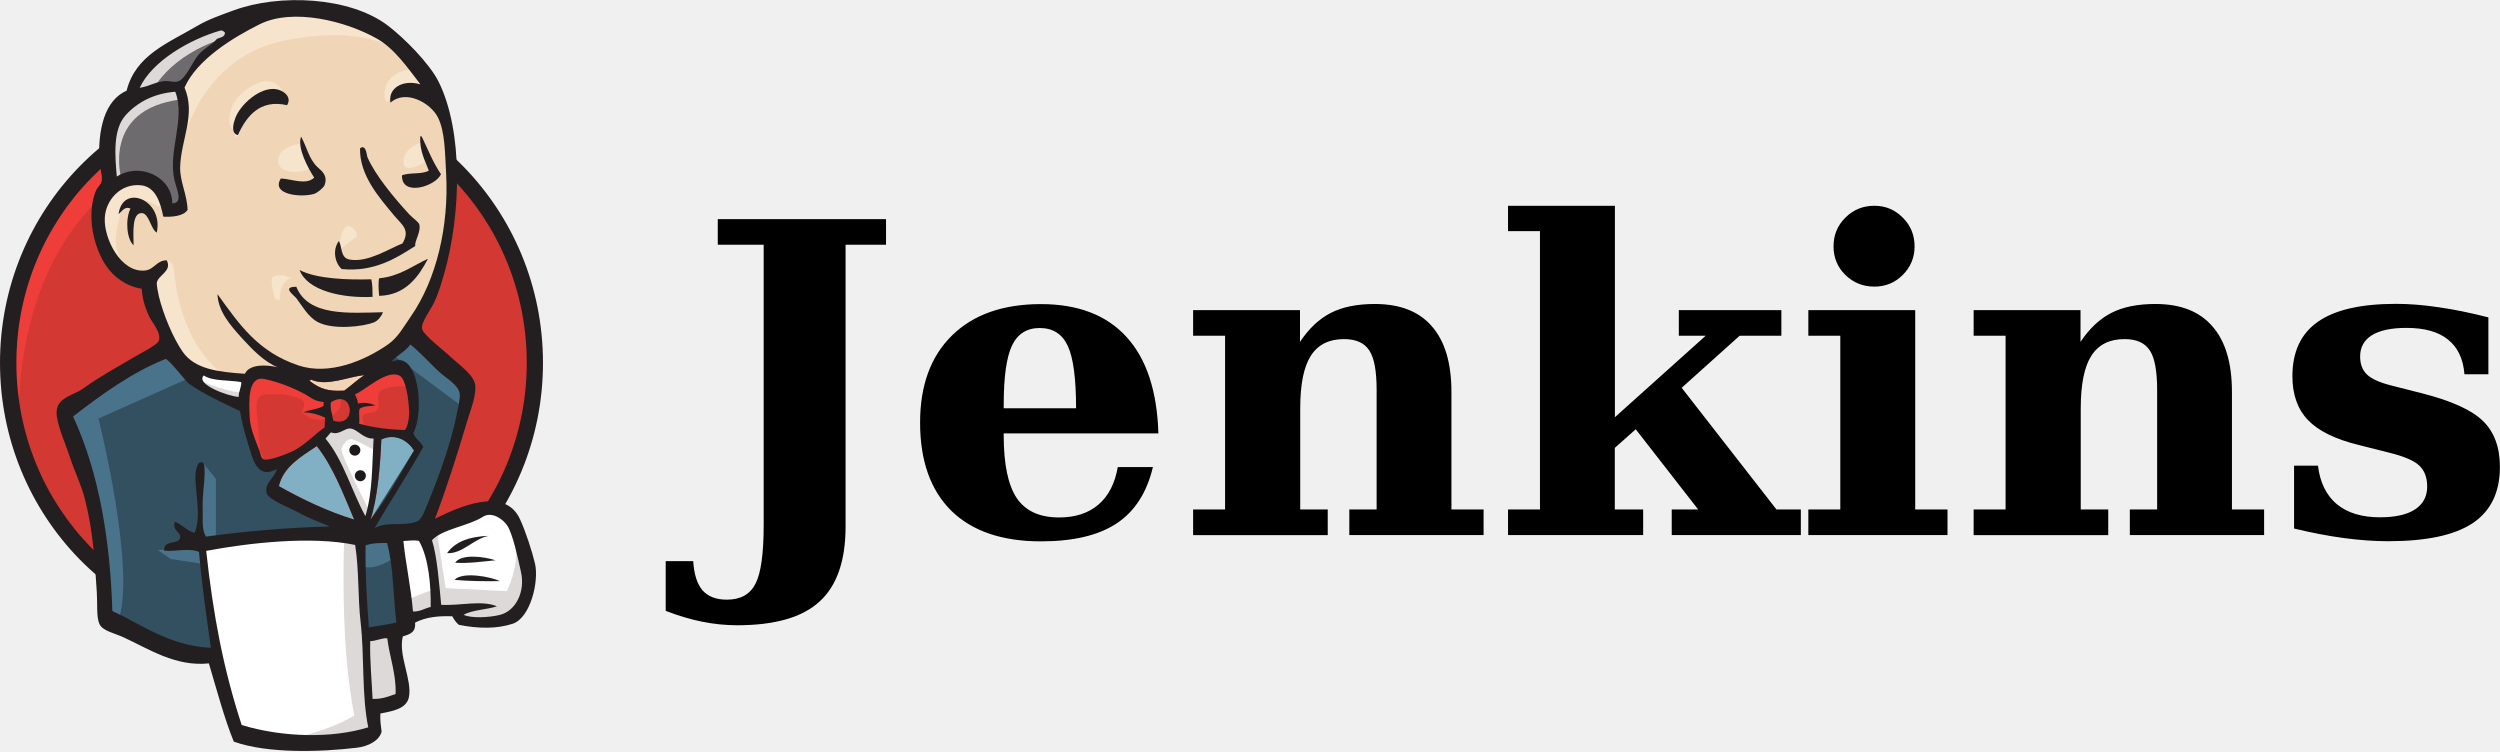
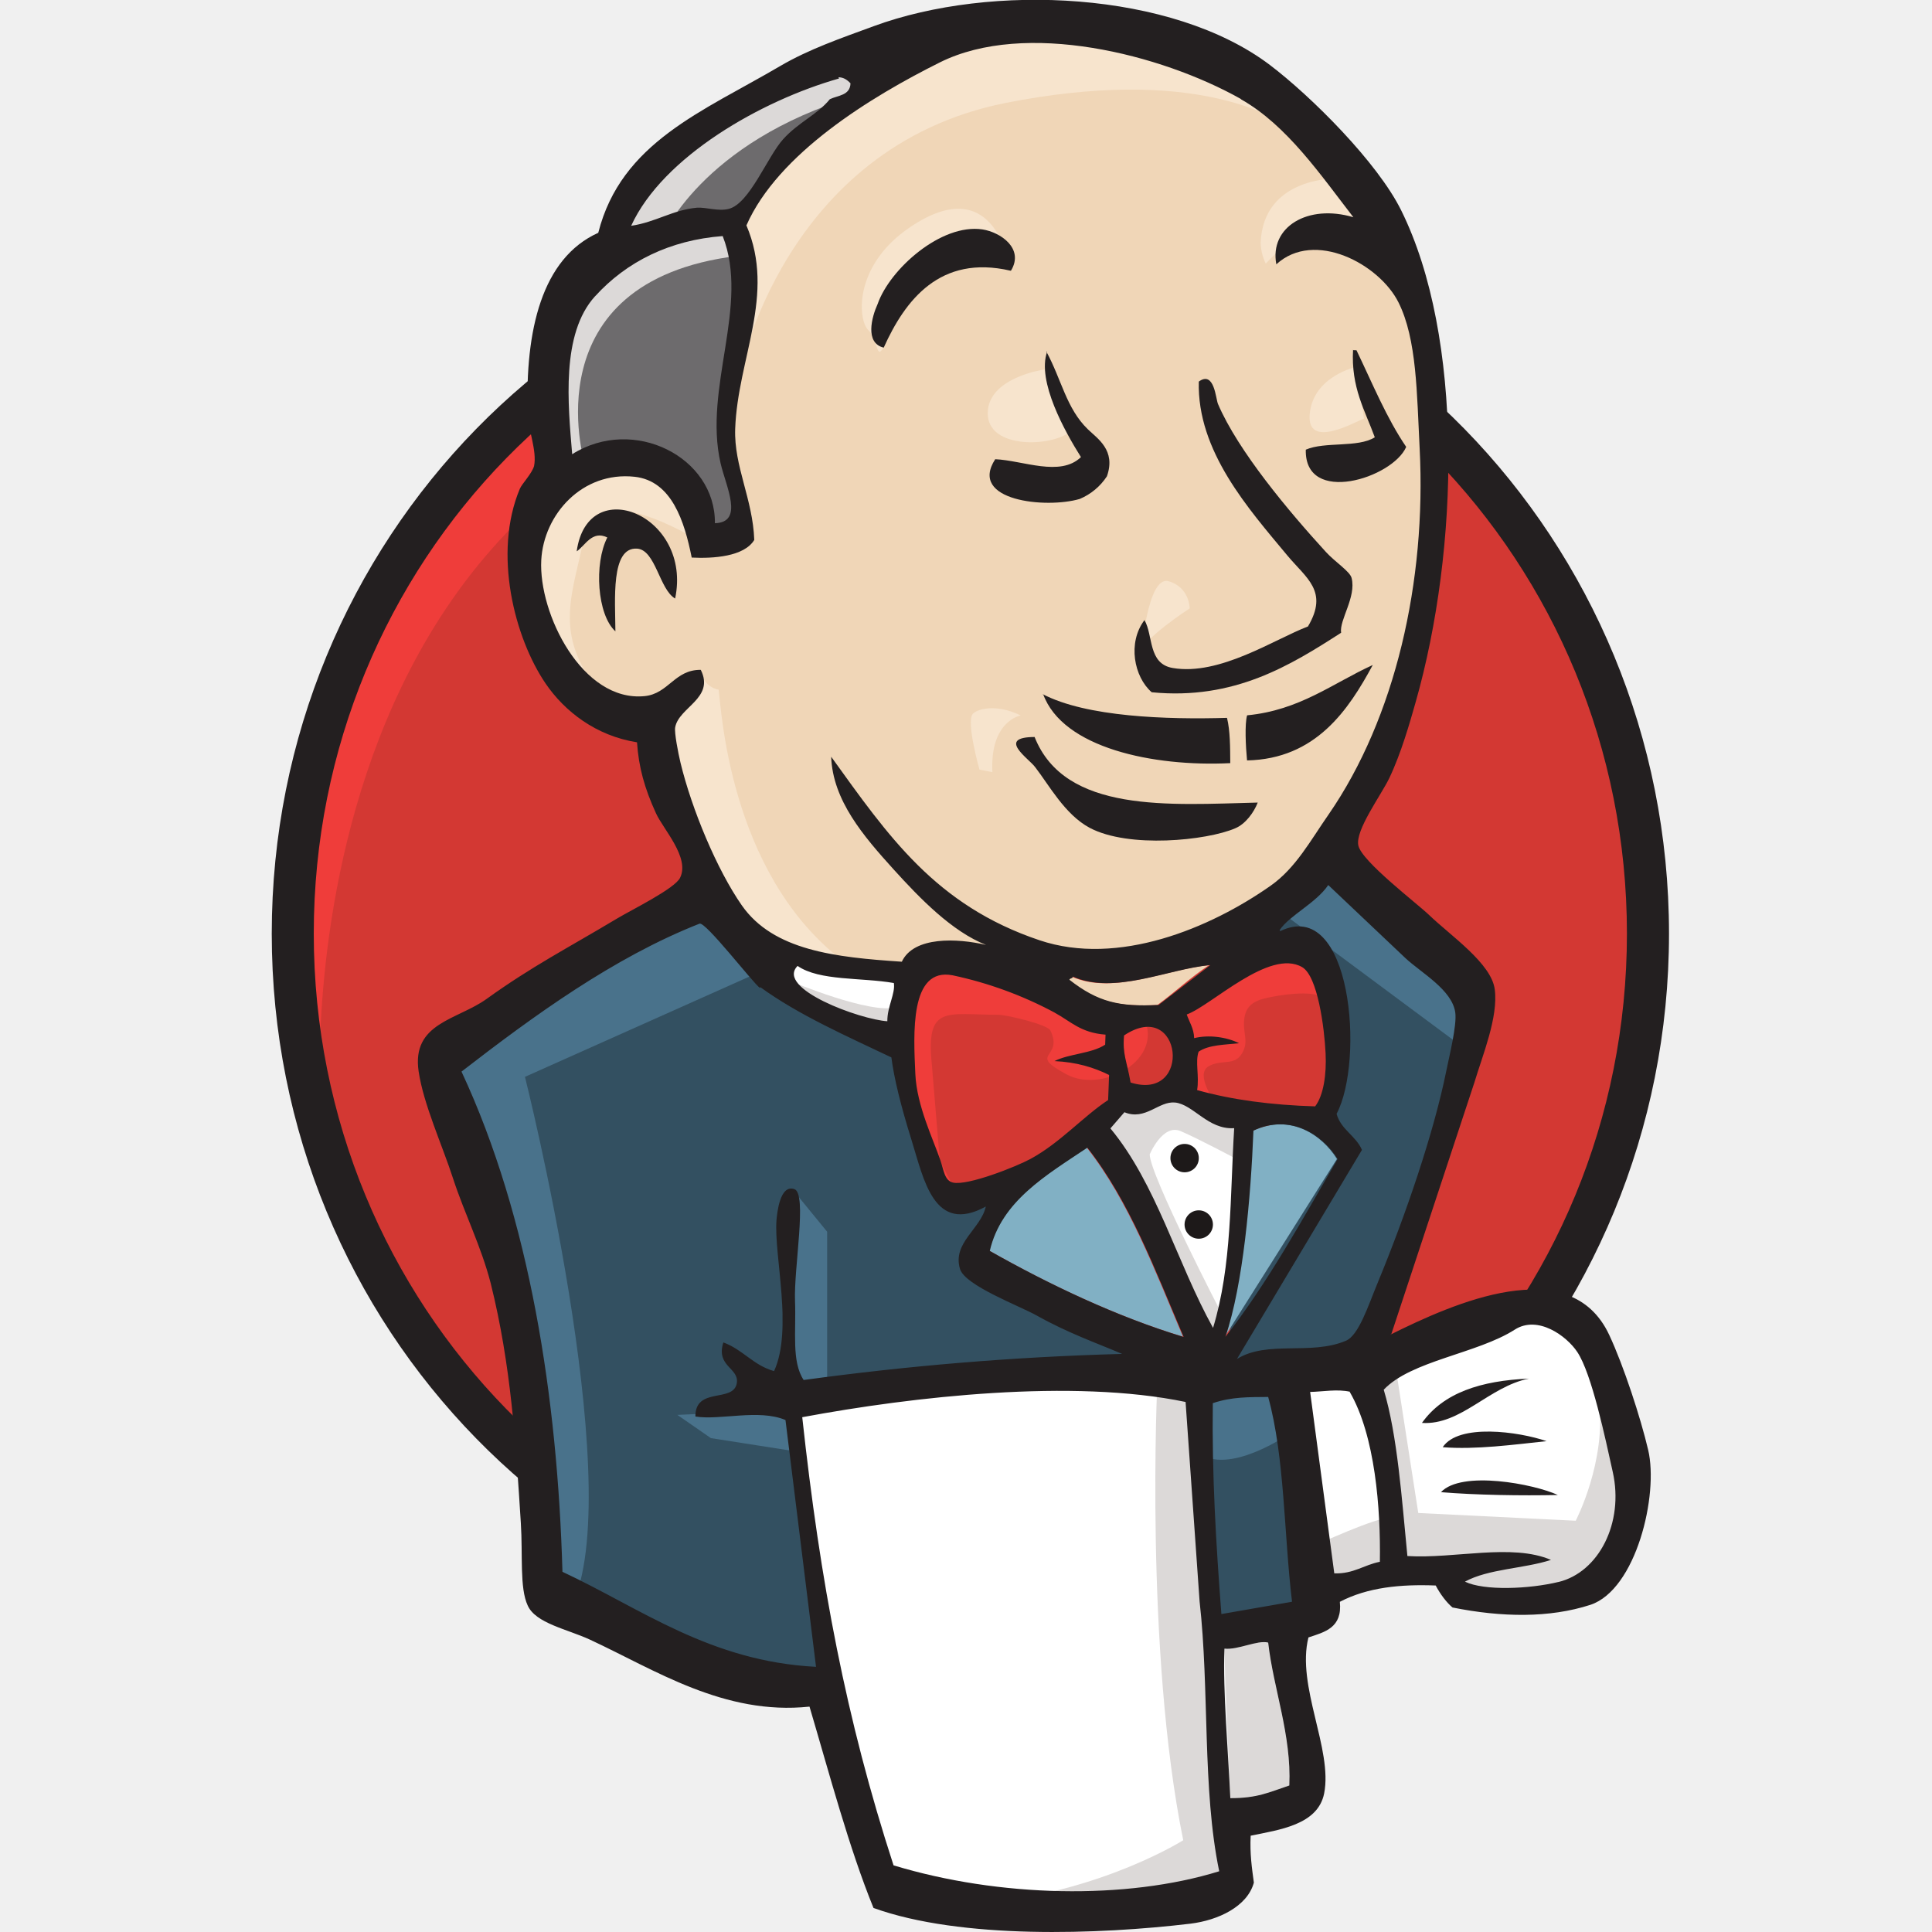
- <svg xmlns="http://www.w3.org/2000/svg" width="256" height="77">
-   <style>.B{fill-rule:evenodd}.C{fill:#dcd9d8}.D{fill:#d33833}.E{fill:#231f20}.F{fill:#f7e4cd}.G{stroke:#d33833}.H{stroke-width:.493}</style>
-   <g transform="matrix(1.25 0 0 -1.25 10 66.89757)">
-     <path d="M35.822 23.874c0-12.188-9.66-22.07-21.576-22.07S-7.33 11.686-7.33 23.874s9.66 22.07 21.576 22.07 21.576-9.88 21.576-22.07" class="B D" />
-     <path d="M-6.45 18.408S-8.012 41.423 13.194 42.08l-1.48 2.466L.207 40.683l-3.288-3.78-2.877-5.507-1.644-6.41.493-4.274" fill="#ef3d3a" />
-     <path d="M-.53 38.93c-3.786-3.873-6.128-9.22-6.128-15.137S-4.317 12.528-.53 8.656s9.007-6.262 14.777-6.262 11 2.4 14.777 6.262 6.128 9.22 6.128 15.136-2.343 11.264-6.128 15.137-9.007 6.26-14.777 6.262-11-2.4-14.777-6.262zM-1.5 7.72C-5.513 11.833-8 17.52-8 23.792s2.487 11.96 6.5 16.074 9.6 6.666 15.736 6.666 11.714-2.55 15.735-6.666 6.51-9.8 6.51-16.074-2.487-11.96-6.51-16.073-9.6-6.666-15.735-6.666S2.533 3.603-1.5 7.72" class="E" />
-     <g class="B">
-       <path d="M23.328 23.752l-3.288-.493-4.44-.493-2.877-.082-2.794.082-2.137.658-1.9 2.055-1.48 4.192-.33.904-1.973.657-1.15 1.89-.822 2.712.904 2.384 2.137.74 1.726-.822.822-1.808.986.164.33.41-.33 1.89-.082 2.384.493 3.288-.02 1.878 1.5 2.396 2.63 1.89 4.603 1.973 5.096-.74 4.438-3.206 2.055-3.288 1.315-2.384.33-5.918-.986-5.096-1.808-4.52-1.726-2.384" fill="#f0d6b7" />
-       <path d="M20.534 9.532L8.78 9.04V7.067L9.766.162l-.493-.576-8.22 2.795-.576.986-.822 9.288-1.9 5.59-.41 1.315 6.575 4.52 2.055.822 1.808-2.22 1.562-1.397 1.808-.575.822-.247.986-4.274.74-.904 1.89.658-1.315-2.548 7.15-3.37-.904-.493" fill="#335061" />
-       <path d="M1.054 38.218l2.137.74 1.726-.822.822-1.808.986.164.247.986-.493 1.9.493 4.52-.41 2.466 1.48 1.726 3.206 2.548-.904 1.233-4.52-2.22-1.9-1.48-1.068-2.3-1.644-2.22-.493-2.63.33-2.795" fill="#6d6b6d" />
-       <path d="M4.423 45.944s1.233 3.04 6.165 4.52.247 1.07.247 1.07L5.493 49.48l-2.055-2.055-.904-1.644 1.9.164m-2.476-7.15s-1.726 5.754 4.85 6.576l-.247.986-4.52-1.07L.726 41.01l.33-2.795.904.575" class="C" />
-       <path d="M4.588 31.15l1.076 1.043s.486-.056.568-.632.33-5.754 3.863-8.55c.322-.255-2.63.4-2.63.4l-2.63 4.1m14.877 5.19s.192 2.5.863 2.3.67-.863.67-.863-1.63-1.054-1.533-1.437" class="F" />
+ <svg xmlns="http://www.w3.org/2000/svg" width="64" height="64" viewBox="0 0 32 32">
+   <style>.B{fill-rule:evenodd}.C{fill:#dcd9d8}.D{fill:#d33833}.E{fill:#231f20}.F{fill:#f7e4cd}.G{stroke:#d33833}.H{stroke-width:.257}</style>
+   <path d="M27.295 15.42c0 6.34-5.025 11.48-11.223 11.48S4.85 21.76 4.85 15.42 9.874 3.94 16.072 3.94s11.223 5.14 11.223 11.48" class="B D" />
+   <path d="M5.306 18.263S4.494 6.292 15.524 5.95l-.77-1.283-5.986 2-1.7 1.967-1.496 2.865-.855 3.335.257 2.223" fill="#ef3d3a" />
+   <path d="M8.385 7.59c-1.97 2.015-3.188 4.797-3.188 7.874s1.22 5.86 3.188 7.873 4.685 3.257 7.687 3.257 5.717-1.243 7.687-3.257 3.188-4.797 3.188-7.873-1.22-5.86-3.188-7.874-4.685-3.257-7.687-3.257-5.717 1.243-7.687 3.257zm-.498 16.235c-2.093-2.14-3.386-5.098-3.386-8.36s1.294-6.22 3.386-8.36 4.988-3.468 8.185-3.467 6.093 1.327 8.185 3.467 3.387 5.098 3.387 8.36-1.294 6.22-3.387 8.36-4.988 3.467-8.185 3.467-6.093-1.327-8.185-3.467" class="E" />
+   <g class="B">
+     <path d="M20.796 15.484l-1.7.257-2.31.257-1.496.043-1.454-.043-1.112-.342-.983-1.07-.77-2.18-.17-.47-1.026-.342-.6-.983L8.74 9.2l.47-1.24 1.112-.385.898.428.428.94.513-.086.17-.214-.17-.983-.043-1.24.257-1.7-.01-.977.78-1.246 1.368-.983L16.905.477l2.65.385 2.31 1.667 1.07 1.7.684 1.24.17 3.078-.513 2.65-.94 2.35-.898 1.24" fill="#f0d6b7" />
+     <path d="M19.342 22.88l-6.114.257v1.026l.513 3.59-.257.3L9.21 26.6l-.3-.513-.428-4.83-.983-2.907-.214-.684 3.42-2.35 1.07-.428.94 1.154.812.727.94.3.427.128.513 2.223.385.47.983-.342-.684 1.325 3.72 1.753-.47.257" fill="#335061" />
+     <path d="M9.21 7.96l1.112-.385.898.428.428.94.513-.086.128-.513-.257-.983.257-2.352-.214-1.283.77-.898 1.667-1.325-.47-.64-2.352 1.154-.983.77-.556 1.197-.855 1.154-.257 1.368.17 1.454" fill="#6d6b6d" />
+     <path d="M10.962 3.94s.64-1.582 3.207-2.35.128-.556.128-.556l-2.78 1.07-1.07 1.07-.47.855.983-.086M9.68 7.66s-.898-2.993 2.523-3.42l-.128-.513-2.35.556-.684 2.223.17 1.454.47-.3" class="C" />
+     <path d="M11.048 11.636l.56-.542a.36.36 0 0 0 .295.329c.043.3.17 2.993 2 4.447.168.133-1.368-.214-1.368-.214l-1.368-2.138m7.738-2.695s.1-1.296.45-1.196.35.45.35.45-.848.548-.798.748" class="F" />
+   </g>
+   <path d="M22.464 6.077s-.705.15-.77.77.77.128.898.086M17.3 6.12s-.94.128-.94.727 1.07.556 1.368.3" class="F" />
+   <g class="B">
+     <path d="M11.475 8.9S9.85 7.916 9.68 8.857s-.556 1.625.257 2.608l-.556-.17-.513-1.325-.17-1.283.983-1.026 1.112.086.64.513.043.64m.77-2.694s.727-3.762 4.404-4.5c3.027-.598 4.617.128 5.216.812 0 0-2.694-3.206-5.26-2.223s-4.446 2.8-4.406 3.943l.043 1.967m9.92-3.25s-1.24-.043-1.283 1.07a.86.86 0 0 0 .085.342s.984-1.112 1.582-.513m-5.813.628s-.213-1.706-1.668-.714c-.94.64-.855 1.54-.684 1.7s.125.515.255.28.087-1.006.558-1.22 1.24-.453 1.54-.055" class="F" />
+     <path d="M12.715 16.04l-4.02 1.796s1.667 6.627.812 8.68l-.6-.214-.043-2.523L7.756 19l-.47-1.325 4.2-2.822 1.24 1.197m.404 3.655l.57.696v2.565h-.684l-.085-2c0-.214.085-.983.085-.983m.127 3.367l-1.924.085.556.385 1.368.214" fill="#49728b" />
+     <g fill="#335061">
+       <path d="M19.727 22.923l1.582-.043.385 3.934-1.625.214-.342-4.104" />
+       <path d="M20.155 22.923l2.394-.128.983-2.608c0-.128.855-3.59.855-3.59l-1.924-2.01-.385-.342-1.026 1.026v3.976l-.898 3.677" />
    </g>
-     <path d="M26.534 41.834s-1.355-.286-1.48-1.48 1.48-.247 1.726-.164m-10.192 1.562s-1.808-.247-1.808-1.397 2.055-1.07 2.63-.576" class="F" />
-     <g class="B">
-       <path d="M5.4 36.4s-3.124 1.9-3.452.082-1.07-3.123.493-5.014l-1.068.33-.986 2.548-.33 2.466 1.9 1.973 2.137-.164 1.233-.986L5.4 36.4m1.5 5.188s1.397 7.233 8.466 8.63c5.82 1.15 8.877-.247 10.028-1.562 0 0-5.178 6.164-10.1 4.274s-8.548-5.343-8.466-7.562l.082-3.78m19.05 6.247s-2.383.082-2.466-2.055c0 0 0-.33.164-.657 0 0 1.9 2.137 3.04.986M15.52 44.9s-.4 3.28-3.207 1.373c-1.808-1.233-1.644-2.96-1.315-3.288s.24-1 .5-.537.168 1.934 1.072 2.345 2.386.87 2.96.106" class="F" />
-       <path d="M7.793 22.683L.067 19.23S3.273 6.5 1.63 2.546l-1.15.4-.082 4.85-2.137 9.206-.904 2.548L5.4 24.984l2.384-2.3m.804-7.047L9.684 14.3V9.368H8.37l-.164 3.863c0 .4.164 1.9.164 1.9m.245-6.503l-3.7-.164 1.07-.74 2.63-.4" fill="#49728b" />
-       <g fill="#335061">
-         <path d="M21.273 9.45l3.04.082.74-7.562-3.123-.41-.657 7.89" />
-         <path d="M22.095 9.45l4.603.247 1.9 5.014c0 .247 1.644 6.904 1.644 6.904l-3.7 3.863-.74.658-1.973-1.973V16.52l-1.726-7.07" />
-       </g>
-       <path d="M24.15 10.025l-2.877-.575.4-2.302c1.068-.493 2.877.822 2.877.822m-.328 16.44l5.753-4.274.164 1.973-4.356 4.027L24.23 24.4" fill="#49728b" />
-       <path d="M11.468-6.743L9.766.162 8.92 5.257 8.78 9.04l7.702.4h4.792L20.838.82l.74-6.658-.082-1.233-6.247-.493-3.78.822" fill="#fff" />
-       <path d="M20.205 9.532s-.41-8.548.822-14.63c0 0-2.466-1.562-6.083-1.973l6.904.247.822.493-.986 13.48-.247 2.877" class="C" />
-       <path d="M25.194 2.627l3.206.904 6.082.33.904 2.794-1.644 4.85-1.9.247-2.63-.822-2.524-1.232-1.34.246-1.044-.4" fill="#fff" />
-       <path d="M25.136 4.272s2.137.986 2.466.904l-.904 4.52 1.068.41.74-4.767 5.014-.247s.986 1.9.74 3.863l.904-2.63.082-1.48-1.315-1.973-1.48-.33-2.466.082-.822 1.068-2.877-.41-.904-.33" class="C" />
-     </g>
-     <path d="M21.906 10.107L20.098 14.7l-1.89 2.712s.41 1.15.986 1.15h1.89l1.808-.658-.164-3.04-.822-4.767" fill="#fff" />
-     <path d="M22.26 11.67s-2.302 4.438-2.302 5.096c0 0 .41.986.986.74s1.808-.904 1.808-.904v1.562l-2.795.576-1.9-.247 3.206-7.562.657-.082" class="B C" />
-     <path d="M12.208 22.518l-2.277.248-2.137.658v-.74l1.044-1.152 3.288-1.48" fill="#fff" />
-     <g class="B">
-       <path d="M8.534 22.272s2.548-1.07 3.37-.822l.082-.985-2.3.492-1.397.986.247.33" class="C" />
-       <path d="M25.185 18.293c-1.395.04-2.655.207-3.758.518.075.452-.065.896.047 1.222.307.22.823.218 1.288.27-.402.198-.967.276-1.43.162-.01.314-.152.508-.237.754.784.28 2.635 2.115 3.677 1.507.496-.29.707-1.94.745-2.742.032-.666-.06-1.337-.332-1.7" class="D" />
-     </g>
-     <path d="M25.185 18.293c-1.395.04-2.655.207-3.758.518.075.452-.065.896.047 1.222.307.22.823.218 1.288.27-.402.198-.967.276-1.43.162-.01.314-.152.508-.237.754.784.28 2.635 2.115 3.677 1.507.496-.29.707-1.94.745-2.742.032-.666-.06-1.337-.332-1.7z" fill="none" class="G H" />
-     <path d="M18.516 20.573l-.012-.318c-.435-.286-1.138-.283-1.616-.523a4.2 4.2 0 0 0 1.739-.44l-.03-.797c-.798-.546-1.527-1.36-2.467-1.873-.444-.242-2.004-.866-2.477-.756-.267.062-.292.394-.398.707-.228.67-.752 1.736-.798 2.745-.058 1.274-.187 3.41 1.186 3.146 1.107-.21 2.396-.72 3.253-1.2.524-.287.827-.64 1.622-.702" class="B D" />
-     <path d="M18.516 20.573l-.012-.318c-.435-.286-1.138-.283-1.616-.523a4.2 4.2 0 0 0 1.739-.44l-.03-.797c-.798-.546-1.527-1.36-2.467-1.873-.444-.242-2.004-.866-2.477-.756-.267.062-.292.394-.398.707-.228.67-.752 1.736-.798 2.745-.058 1.274-.187 3.41 1.186 3.146 1.107-.21 2.396-.72 3.253-1.2.524-.287.827-.64 1.622-.702z" fill="none" class="G H" />
-     <path d="M19.31 19.053c-.122.694-.263.892-.208 1.497 1.85 1.234 2.198-2.12.208-1.497" class="B D" />
-     <path d="M19.31 19.053c-.122.694-.263.892-.208 1.497 1.85 1.234 2.198-2.12.208-1.497z" fill="none" class="G H" />
-     <path d="M22 18.5s-.576.822-.164 1.07.822 0 1.07.4 0 .658.082 1.15.493.576.904.658 1.562.247 1.726-.164l-.493 1.48-.986.33-3.123-1.808-.164-.904V18.9m-7.484-3.122l-.32 3.845c-.174 1.913.46 1.58 2.118 1.58.253 0 1.56-.302 1.653-.493.448-.916-.75-.712.516-1.403 1.07-.583 2.957.354 2.525 1.65-.242.288-1.26.1-1.624.28l-1.926 1c-.817.424-2.705 1.042-3.576.45-2.207-1.5.14-5.25.927-6.817" fill="#ef3d3a" class="B" />
-     <path d="M15.52 44.9c-2.24.522-3.353-.938-4.032-2.45-.606.147-.365.972-.212 1.392.4 1.103 2.017 2.57 3.337 2.372.568-.086 1.337-.605.907-1.312m10.916-2.554l.106-.004c.506-1.052.944-2.166 1.583-3.094-.428-.996-3.24-1.878-3.196-.1.608.266 1.658.054 2.197.394-.312.855-.76 1.584-.7 2.794m-9.758-.018c.48-.88.637-1.806 1.32-2.47.307-.3.905-.665.6-1.498-.07-.197-.576-.635-.868-.72-1.067-.315-3.555-.065-2.712 1.266.883-.04 2.07-.573 2.73.068-.507.8-1.4 2.413-1.078 3.357m9.366-8.95c-1.607-1.032-3.4-2.155-6.033-1.895-.563.5-.777 1.578-.23 2.297.285-.5.106-1.4.9-1.524 1.494-.256 3.233.914 4.308 1.323.667 1.124-.057 1.537-.658 2.26-1.23 1.482-2.878 3.318-2.818 5.537.497.36.54-.55.6-.716.642-1.502 2.257-3.423 3.436-4.7.3-.317.766-.62.82-.83.153-.6-.398-1.338-.334-1.743M4.847 34.46c-.504.288-.624 1.554-1.215 1.6-.845.05-.7-1.643-.688-2.634-.582.528-.684 2.154-.257 3-.487.24-.705-.264-.975-.44.347 2.523 3.7 1.17 3.134-1.505m22.214-2.16c-.748-1.424-1.806-2.992-4.002-3.038-.045.46-.08 1.16.002 1.437 1.678.16 2.714 1.015 4 1.6m-10.52-.922c1.4-.736 3.974-.815 5.877-.76.102-.417.1-.932.104-1.44-2.446-.122-5.34.483-5.98 2.2m-.266-1.373c.968-2.43 4.296-2.15 7.102-2.084-.124-.316-.4-.688-.724-.823-.9-.366-3.38-.644-4.628.02-.792.42-1.3 1.372-1.734 1.93-.2.27-1.253.957-.016.958" class="E B" />
-     <path d="M25.92 16.615l-3.57-5.66c.565 1.662.807 4.443.892 6.563 1.182.553 2.195-.125 2.68-.902" fill="#81b0c4" class="B" />
-     <path d="M32.033 9.62c-1.272-.255-2.166-1.5-3.407-1.412.682.96 1.877 1.367 3.407 1.412m.56-2c-1.037-.1-2.255-.277-3.306-.2.498.76 2.416.498 3.306.2m.36-1.706c-1.165-.025-2.614-.002-3.72.1.655.704 2.966.26 3.72-.1" class="E B" />
-     <path d="M23.726 1.216c.167-1.464.747-2.946.675-4.55-.644-.217-1.014-.407-1.878-.406l-.19 4.743c.425-.028 1.05.303 1.392.212" class="B C" />
-     <path d="M21.848 22.785c-.585-.382-1.083-.86-1.645-1.267-1.246-.062-1.926.086-2.842.802.015.057.107.032.1.102 1.334-.595 3.03.242 4.377.362" fill="#f0d6b7" class="B" />
-     <path d="M14.844 13.692c.367 1.588 1.803 2.41 3.107 3.285 1.346-1.708 2.165-3.905 3.066-6.025-2.13.642-4.306 1.684-6.173 2.74" fill="#81b0c4" class="B" />
-     <path d="M22.335 1.004c-.054-1.3.128-3.38.19-4.743.863-.001 1.233.19 1.878.406.073 1.603-.507 3.086-.675 4.55-.34.09-.967-.24-1.392-.212zM8.892 8.39c.57-5.233 1.394-9.632 2.906-14.266 3.356-1.02 7.402-1.108 10.37-.188-.545 2.616-.307 5.8-.625 8.59-.24 2.098-.118 4.21-.447 6.35-3.595.748-8.676.175-12.203-.485zm13.053.452c-.03-2.248.1-4.465.272-6.715.863.13 1.45.216 2.25.392-.26 2.166-.228 4.604-.76 6.52-.613-.006-1.153.007-1.764-.198zm4.378.362c-.4.094-.886.004-1.278-.004.184-1.832.63-3.854.787-5.777.616-.02.945.27 1.45.37.027 1.688-.147 4.014-.96 5.412zm6.63-6.057c1.283.312 2.09 1.884 1.73 3.498-.24 1.085-.67 3.128-1.13 3.822-.34.513-1.26 1.186-1.994.715-1.195-.765-3.3-.987-4.17-1.914.437-1.455.573-3.453.753-5.297 1.493-.093 3.33.41 4.57-.124-.867-.28-1.99-.283-2.74-.692.612-.296 2.045-.236 2.98-.01zm-11.935 7.805c-.902 2.12-1.72 4.317-3.066 6.025-1.304-.875-2.74-1.697-3.107-3.285 1.867-1.056 4.043-2.098 6.173-2.74zm2.222 6.565c-.085-2.12-.327-4.902-.892-6.563 1.348 1.717 2.435 3.715 3.57 5.66-.484.777-1.497 1.455-2.68.902zm-2.52.895c-.51.055-.944-.587-1.608-.31-.152-.168-.3-.35-.446-.515 1.467-1.768 2.133-4.275 3.266-6.352.608 1.995.538 4.18.672 6.36-.835-.053-1.3.755-1.884.817zM19.1 20.55c-.054-.605.086-.803.208-1.497 2-.622 1.642 2.73-.208 1.497zm-2.207.724c-.857.47-2.146.98-3.253 1.2-1.373.263-1.244-1.873-1.186-3.146.046-1.01.57-2.075.798-2.745.107-.313.13-.645.398-.707.473-.1 2.032.513 2.477.756.94.512 1.67 1.326 2.467 1.873l.03.797a4.2 4.2 0 0 1-1.739.44c.478.24 1.18.237 1.616.523l.012.318c-.795.06-1.098.415-1.622.702zm-8.2 1.488c-.712-.722 1.996-1.707 2.858-1.76-.005.457.26.888.207 1.216-1.024.18-2.37.06-3.065.544zm8.766-.34c-.003-.07-.095-.045-.1-.102.916-.716 1.596-.864 2.842-.802.562.408 1.06.885 1.645 1.267-1.347-.12-3.043-.957-4.377-.362zm8.046-2.44c-.038.803-.25 2.453-.745 2.742-1.04.608-2.892-1.227-3.677-1.507.085-.246.226-.44.237-.754.464.114 1.028.036 1.43-.162-.465-.052-.98-.05-1.288-.27-.113-.326.028-.77-.047-1.222 1.103-.31 2.363-.477 3.758-.518.27.353.364 1.024.332 1.7zm-18.01 2.08c-.223.16-1.735 2.126-1.942 2.045C2.828 23.03.27 21.164-2.015 19.4.164 14.723 1.044 8.994 1.2 3.472 3.696 2.305 5.89.622 9.276.446c-.392 2.774-.75 5.248-.972 7.86-.85.36-2.072-.016-2.87.11-.007.96 1.217.42 1.318 1.066.077.488-.673.525-.43 1.294.623-.226.95-.726 1.614-.914.607 1.328-.008 3.677.08 4.786.017.208.104 1.154.57.988C9 15.5 8.564 13.12 8.6 12.07c.04-.968-.117-1.904.275-2.51a93.54 93.54 0 0 0 10.142.831c-.78.334-1.705.65-2.72 1.223-.55.3-2.284.956-2.443 1.478-.253.833.665 1.276.822 2-1.652-.9-1.975.864-2.366 2.114-.354 1.133-.556 1.98-.643 2.632-1.423.68-2.945 1.366-4.17 2.236zM24.07 23.87c2.28 1.105 2.7-4.13 1.797-5.817.138-.503.613-.696.807-1.148-1.272-2.278-2.685-4.405-3.982-6.657.965.6 2.344.107 3.48.557.415.164.716 1.115 1.03 1.875.865 2.092 1.773 4.73 2.177 6.726.09.455.34 1.446.284 1.85-.1.725-1.083 1.262-1.583 1.71-.922.828-1.502 1.557-2.464 2.33-.4-.576-1.226-.962-1.545-1.43zM2.294 44.082c-1.086-1.195-.86-3.434-.727-5.027 1.963 1.235 4.568-.098 4.544-2.198.937.025.35 1.17.18 1.91-.554 2.41.933 5.03.067 7.234-1.68-.127-3.063-.814-4.065-1.918zm7.77 6.935c-2.46-.697-5.6-2.483-6.62-4.692.782.114 1.325.508 2.097.557.292.02.674-.122 1.01-.04.668.166 1.232 1.663 1.736 2.22.49.544 1.082.777 1.486 1.273.26.125.643.117.658.506-.113.12-.23.212-.366.174zm12.798-.655c-2.552 1.44-6.87 2.523-9.586 1.17-2.2-1.092-5.15-2.9-6.16-5.19.943-2.2-.28-4.234-.357-6.478-.04-1.194.562-2.236.608-3.535-.323-.532-1.31-.598-1.99-.56-.23 1.15-.632 2.442-1.816 2.57-1.675.183-2.9-1.203-2.976-2.652-.1-1.704 1.31-4.527 3.29-4.33.766.076.954.843 1.788.835.452-.902-.698-1.186-.816-1.83-.03-.167.095-.818.17-1.124.36-1.488 1.163-3.413 1.953-4.545 1.003-1.437 2.973-1.653 5.092-1.794.38.815 1.773.748 2.682.535-1.09.43-2.1 1.477-2.94 2.402-.964 1.062-1.94 2.2-1.99 3.59 1.82-2.526 3.326-4.733 6.637-5.844 2.506-.84 5.432.385 7.357 1.737.8.562 1.276 1.454 1.844 2.27 2.125 3.056 3.116 7.42 2.898 11.647-.1 1.744-.086 3.482-.67 4.655-.612 1.227-2.68 2.324-3.89 1.215-.224 1.193 1.007 1.93 2.453 1.5-1.03 1.33-2.113 2.93-3.58 3.757zm4.754-39.346c1.994.99 5.72 2.668 6.97-.004.46-.985 1.003-2.65 1.242-3.666.338-1.434-.366-4.45-1.84-4.93-1.302-.425-2.822-.4-4.4-.084-.185.154-.4.42-.534.7-1.12.043-2.17-.06-3.053-.52.084-.828-.476-.96-1.002-1.132-.39-1.544.78-3.56.5-4.968-.2-1.003-1.433-1.158-2.34-1.346-.03-.557.04-1.023.102-1.494-.207-.764-1.137-1.2-2.02-1.306-2.9-.35-7.302-.505-10.09.498-.778 1.91-1.39 4.23-2.04 6.41C6.4-1.116 4.2.348 2.127 1.307c-.718.333-1.71.516-1.98 1.088-.26.553-.154 1.614-.218 2.616-.164 2.56-.305 5.027-.98 7.647-.303 1.176-.832 2.213-1.2 3.346-.34 1.05-.937 2.347-1.092 3.394-.23 1.552 1.23 1.638 2.165 2.3 1.444 1.04 2.578 1.615 4.142 2.553.463.278 1.86.98 2.02 1.305.316.642-.542 1.548-.772 2.052-.363.796-.552 1.473-.604 2.258-1.312.207-2.307.988-2.908 1.87-.994 1.457-1.683 4.153-.823 6.204.067.162.404.48.453.727.098.488-.184 1.138-.202 1.658-.1 2.666.45 4.962 2.245 5.766.728 2.902 3.336 3.867 5.792 5.31.918.54 1.93.884 2.976 1.268 3.75 1.38 9.504 1.12 12.616-1.234 1.32-.998 3.43-3.106 4.184-4.632 1.993-4.028 1.85-10.76.457-15.66-.187-.658-.46-1.625-.84-2.415-.265-.552-1.087-1.656-.987-2.143.103-.504 1.875-1.85 2.255-2.216.684-.66 1.984-1.536 2.1-2.37.113-.886-.39-2.1-.646-2.955-.853-2.855-1.686-5.493-2.653-8.038" class="B E" />
-     <path d="M14.313 30.776c.108.144.703.363 1.535-.038 0 0-.986-.164-.904-1.81l-.41.082s-.425 1.49-.22 1.765" class="B F" />
-     <path d="M21.52 16.642a.452.452 0 1 0-.452.452c.25 0 .452-.203.452-.452m.452-2.096a.452.452 0 1 0-.452.452c.25 0 .452-.203.452-.452" fill="#1d1919" class="B" />
-     <path d="M46.534 3.476V7.55h2.254q.104-1.63.763-2.393.676-.763 1.994-.763 1.682 0 2.34 1.3.676 1.283.676 4.837v22.94H50.8v2.098h13.784v-2.1H61.27V10.394q0-4.213-2.133-6.155-2.115-1.942-6.744-1.942-1.44 0-2.895.295-1.456.295-2.965.884zm33.618 16.6q0 3.64-.676 5.097-.676 1.474-2.306 1.474-1.578 0-2.27-1.44-.676-1.44-.676-4.82v-.312h5.93zm6.744-2.063H74.222v-.14q0-3.572 1.075-5.167 1.075-1.578 3.468-1.578 1.994 0 3.225 1.058 1.23 1.058 1.578 3.07h2.878q-.746-3.138-2.965-4.612-2.22-1.474-6.207-1.474-4.785 0-7.35 2.514-2.55 2.53-2.55 7.213 0 4.577 2.618 7.143 2.618 2.566 7.282 2.566 4.577 0 7.022-2.705 2.445-2.687 2.6-7.9zm2.844-8.33v2.098h2.618v14.234H89.74v2.098h8.756v-2.6q1.1 1.647 2.53 2.375 1.422.728 3.6.728 3.103 0 4.68-1.838 1.595-1.82 1.595-5.375V11.78h2.635V9.683h-11v2.098h2.237v9.796q0 2.34-.607 3.242-.6.92-2.063.92-1.855 0-2.722-1.37-.867-1.352-.867-4.317v-8.27h2.254v-2.1H89.74zm36.877 0h-11.08v2.098h2.618v22.8h-2.618v2.08h8.756V19.34l7.438 6.675h-2.202v2.098h8.4v-2.098h-3.416l-4.75-4.265 7.767-9.97h1.994V9.683h-10.576v2.098h2.167L126 18.352l-1.716-1.526V11.78h2.323V9.683zm15.587 23.65q0 1.404.97 2.358.97.97 2.375.97 1.37 0 2.323-.97.97-.954.97-2.358 0-1.37-.97-2.34-.954-.954-2.323-.954-1.404 0-2.375.954-.97.954-.97 2.34zm6.7-21.55h2.635v-2.1h-11.4v2.098h2.618v14.234h-2.618v2.098h8.756V11.78zm4.776-2.1v2.098h2.618v14.234h-2.618v2.098h8.756v-2.6q1.1 1.647 2.53 2.375 1.422.728 3.6.728 3.103 0 4.68-1.838 1.595-1.82 1.595-5.375V11.78h2.635V9.683h-11v2.098h2.237v9.796q0 2.34-.607 3.242-.6.92-2.063.92-1.855 0-2.722-1.37-.867-1.352-.867-4.317v-8.27h2.254v-2.1h-11zm26.25.538v5.15h1.96q.243-2.063 1.543-3.155 1.3-1.075 3.537-1.075 1.872 0 2.86.64 1.006.66 1.006 1.872 0 1.1-.64 1.716-.624.607-2.445 1.058l-2.53.64q-2.86.7-4.144 2.03-1.283 1.335-1.283 3.6 0 3 2.08 4.456 2.08 1.474 6.415 1.474 1.63 0 3.468-.277 1.855-.26 4.092-.832V22.86h-1.96q-.156 1.9-1.352 2.843-1.18.954-3.398.954-1.872 0-2.843-.607-.954-.6-.954-1.734 0-.936.555-1.474.555-.537 1.994-.902l2.514-.64q3.624-.92 5-2.27 1.387-1.352 1.387-3.762 0-3.12-2.237-4.612-2.22-1.474-6.918-1.474-1.716 0-3.64.26-1.924.26-4.074.78z" />
+     <path d="M21.224 22.624l-1.496.3.214 1.197c.556.257 1.496-.428 1.496-.428m-.172-8.55l2.993 2.223.086-1.026-2.266-2.095-.812.898" fill="#49728b" />
+     <path d="M14.627 31.346l-.885-3.592-.44-2.65-.073-1.967 4.006-.213h2.493l-.227 4.5.385 3.463-.043.64-3.25.257-1.967-.428" fill="#fff" />
+     <path d="M19.17 22.88s-.214 4.447.428 7.6c0 0-1.283.812-3.164 1.026l3.59-.128.428-.257-.513-7.012-.128-1.497" class="C" />
+     <path d="M21.767 26.472l1.667-.47 3.164-.17.47-1.454-.855-2.523-.983-.128-1.368.428-1.313.64-.697-.128-.543.213" fill="#fff" />
+     <path d="M21.737 25.616s1.112-.513 1.283-.47l-.47-2.352.556-.214.385 2.48 2.608.128s.513-.983.385-2l.47 1.368.043.77-.684 1.026-.77.17-1.283-.043-.428-.556-1.496.214-.47.17" class="C" />
  </g>
+   <path d="M20.056 22.58l-.94-2.394-.983-1.41s.214-.6.513-.6h.983l.94.342-.085 1.582-.428 2.48" fill="#fff" />
+   <path d="M20.24 21.77s-1.197-2.31-1.197-2.65c0 0 .214-.513.513-.385s.94.47.94.47v-.812l-1.454-.3-.983.128 1.667 3.934.342.043" class="B C" />
+   <path d="M15.01 16.125l-1.184-.13-1.112-.342v.385l.543.6 1.7.77" fill="#fff" />
+   <g class="B">
+     <path d="M13.1 16.254s1.325.556 1.753.428l.043.513-1.197-.256-.727-.513.128-.17" class="C" />
+     <path d="M21.762 18.323c-.725-.02-1.38-.107-1.955-.27.04-.235-.034-.466.025-.636.16-.115.428-.113.67-.14-.21-.103-.503-.143-.744-.084-.006-.163-.08-.264-.123-.392.408-.146 1.37-1.1 1.912-.784.258.15.368 1.01.388 1.426.017.346-.03.696-.173.88" class="D" />
+   </g>
+   <path d="M21.762 18.323c-.725-.02-1.38-.107-1.955-.27.04-.235-.034-.466.025-.636.16-.115.428-.113.67-.14-.21-.103-.503-.143-.744-.084-.006-.163-.08-.264-.123-.392.408-.146 1.37-1.1 1.912-.784.258.15.368 1.01.388 1.426.017.346-.03.696-.173.88z" fill="none" class="G H" />
+   <path d="M18.293 17.137l-.006.166c-.227.15-.592.147-.84.272.366.016.655.104.905.23l-.016.415c-.415.284-.794.708-1.283.974-.23.126-1.042.45-1.288.393-.14-.032-.152-.205-.207-.368-.118-.35-.39-.903-.415-1.428-.03-.663-.097-1.773.617-1.637a6.38 6.38 0 0 1 1.692.619c.273.15.43.333.844.365" class="B D" />
+   <path d="M18.293 17.137l-.006.166c-.227.15-.592.147-.84.272.366.016.655.104.905.23l-.016.415c-.415.284-.794.708-1.283.974-.23.126-1.042.45-1.288.393-.14-.032-.152-.205-.207-.368-.118-.35-.39-.903-.415-1.428-.03-.663-.097-1.773.617-1.637a6.38 6.38 0 0 1 1.692.619c.273.15.43.333.844.365z" fill="none" class="G H" />
+   <path d="M18.705 17.928c-.063-.36-.137-.464-.108-.78.963-.642 1.143 1.102.108.78" class="B D" />
+   <path d="M18.705 17.928c-.063-.36-.137-.464-.108-.78.963-.642 1.143 1.102.108.78z" fill="none" class="G H" />
+   <path d="M20.1 18.22s-.3-.428-.086-.556.428 0 .556-.214 0-.342.043-.6.257-.3.47-.342.812-.128.898.086l-.257-.77-.513-.17-1.625.94-.086.47v.94m-3.9 1.626l-.166-2c-.1-.995.24-.822 1.102-.822.132 0 .8.157.86.257.233.476-.4.37.27.73.556.303 1.538-.184 1.313-.858-.126-.15-.655-.047-.845-.145l-1.002-.52c-.425-.22-1.407-.542-1.86-.234-1.148.78.072 2.732.482 3.546" fill="#ef3d3a" class="B" />
+   <path d="M16.735 4.483c-1.165-.27-1.744.488-2.098 1.275-.315-.076-.2-.505-.1-.724.2-.574 1.05-1.337 1.736-1.234.296.045.696.315.472.683M22.413 5.8l.055.002c.263.547.5 1.127.823 1.6-.223.518-1.685.977-1.663.046.316-.138.862-.028 1.143-.205-.162-.445-.396-.824-.36-1.453m-5.08.034c.25.458.33.94.686 1.285.16.156.47.346.317.78a1 1 0 0 1-.45.375c-.555.164-1.85.034-1.4-.658.46.02 1.076.298 1.42-.035-.264-.42-.733-1.255-.56-1.746m4.87 4.655c-.836.537-1.768 1.12-3.138.986-.293-.254-.404-.82-.12-1.195.148.254.055.723.468.793.777.133 1.682-.475 2.24-.688.347-.585-.03-.8-.342-1.176-.64-.77-1.497-1.726-1.466-2.88.258-.187.28.286.318.372.334.78 1.174 1.78 1.787 2.45.15.165.4.323.426.432.08.317-.207.696-.174.907m-11.03-.567c-.262-.15-.324-.808-.632-.827-.44-.027-.36.855-.358 1.37-.303-.275-.356-1.12-.134-1.555-.253-.124-.367.137-.507.23.18-1.312 1.92-.6 1.63.783m11.555 1.1c-.4.74-.94 1.556-2.082 1.58-.023-.24-.04-.603.001-.747.873-.084 1.412-.528 2.08-.833m-5.47.48c.728.383 2.067.424 3.057.395.053.217.052.485.054.75-1.273.063-2.777-.25-3.1-1.145m-.14.714c.504 1.265 2.235 1.12 3.695 1.084-.064.164-.204.358-.377.428-.468.2-1.758.335-2.407-.01-.412-.22-.676-.714-.902-1.004-.1-.14-.652-.498-.008-.5" class="E B" />
+   <path d="M22.144 19.196l-1.858 2.945c.294-.864.42-2.31.464-3.414.615-.288 1.142.065 1.394.47" fill="#81b0c4" class="B" />
+   <path d="M25.324 22.834c-.662.132-1.127.776-1.772.734.355-.5.976-.7 1.772-.734m.292 1.036c-.54.057-1.173.144-1.72.1.26-.396 1.257-.26 1.72-.1m.187.892c-.606.013-1.36.001-1.936-.047.34-.366 1.543-.136 1.936.047" class="E B" />
+   <path d="M21.003 27.206c.087.76.39 1.533.35 2.366-.335.113-.528.212-.977.21l-.098-2.467c.22.015.547-.158.724-.1" class="B C" />
+   <path d="M20.026 15.986c-.304.2-.564.447-.856.66-.648.032-1.002-.045-1.478-.417.008-.03.056-.017.057-.053.694.31 1.576-.126 2.277-.19" fill="#f0d6b7" class="B" />
+   <path d="M16.383 20.716c.19-.826.938-1.254 1.616-1.71.7.89 1.126 2.03 1.595 3.134-1.108-.334-2.24-.876-3.21-1.425" fill="#81b0c4" class="B" />
+   <path d="M20.28 27.316c-.028.675.066 1.76.098 2.467.45.001.642-.098.977-.21.038-.834-.264-1.605-.35-2.366-.177-.047-.503.125-.724.1zm-6.992-3.84c.296 2.722.725 5 1.512 7.42 1.746.53 3.85.576 5.394.098-.283-1.36-.16-3.017-.325-4.47l-.232-3.303c-1.87-.39-4.513-.09-6.348.252zm6.8-.235c-.016 1.17.052 2.322.142 3.493l1.17-.204c-.135-1.127-.12-2.395-.395-3.392-.32.003-.6-.004-.918.103zm2.277-.188c-.213-.05-.46-.002-.665.002l.4 3.005c.32.01.49-.14.755-.192.014-.878-.077-2.088-.5-2.815zm3.448 3.15c.668-.162 1.087-.98.9-1.82-.125-.564-.348-1.627-.587-1.988-.176-.267-.655-.617-1.037-.372-.622.398-1.717.514-2.17.995.227.757.298 1.796.392 2.755.777.048 1.732-.214 2.378.064-.45.146-1.036.147-1.425.36.318.154 1.064.123 1.55.005zm-6.208-4.06c-.47-1.103-.895-2.246-1.595-3.134-.678.455-1.425.883-1.616 1.71.97.55 2.103 1.09 3.21 1.425zm1.156-3.415c-.044 1.103-.17 2.55-.464 3.414.7-.893 1.267-1.933 1.858-2.945-.252-.404-.78-.757-1.394-.47zm-1.3-.466c-.266-.03-.49.305-.837.16l-.232.268c.763.92 1.1 2.224 1.7 3.304.316-1.038.28-2.175.35-3.308-.434.028-.675-.393-.98-.425zm-.843-1.112c-.028.315.045.418.108.78 1.035.324.854-1.42-.108-.78zm-1.148-.377a6.38 6.38 0 0 0-1.692-.619c-.714-.137-.647.974-.617 1.637.024.525.297 1.08.415 1.428.056.163.068.335.207.368.246.057 1.057-.267 1.288-.393.49-.267.868-.7 1.283-.974l.016-.415c-.25-.124-.538-.213-.905-.23.25-.125.614-.123.84-.272l.006-.166c-.414-.032-.57-.216-.844-.365zm-4.26-.774c-.37.376 1.038.888 1.487.916-.003-.238.136-.462.108-.633-.533-.094-1.233-.032-1.594-.283zm4.56.176c-.002.037-.05.023-.057.053.476.372.83.45 1.478.417l.856-.66c-.7.063-1.583.498-2.277.19zm4.186 1.27c-.02-.418-.13-1.276-.388-1.426-.542-.316-1.505.638-1.912.784.044.128.118.23.123.392.24-.06.535-.02.744.084-.242.027-.5.025-.67.14-.06.17.014.4-.025.636.574.162 1.23.248 1.955.27.14-.183.19-.533.173-.88zm-9.37-1.082c-.116-.083-.903-1.106-1-1.064-1.423.56-2.753 1.53-3.942 2.45 1.134 2.432 1.59 5.413 1.672 8.285 1.3.607 2.44 1.483 4.2 1.574l-.506-4.088c-.443-.187-1.078.008-1.492-.058-.004-.5.633-.22.686-.554.04-.254-.35-.273-.223-.673.324.118.494.378.84.475.316-.69-.004-1.912.04-2.5.01-.108.054-.6.297-.514.215.076-.012 1.31.01 1.855.02.503-.06 1 .143 1.306 1.703-.232 3.433-.382 5.275-.432-.405-.174-.887-.34-1.415-.636-.286-.16-1.188-.497-1.27-.77-.132-.433.346-.664.427-1.035-.86.47-1.027-.45-1.23-1.1-.184-.59-.29-1.03-.334-1.37-.74-.353-1.532-.7-2.17-1.163zm8.617-.94c1.186-.575 1.4 2.15.935 3.026.072.262.32.362.42.597l-2.07 3.463c.502-.313 1.22-.056 1.8-.3.216-.085.372-.58.536-.975.45-1.088.922-2.46 1.132-3.5.047-.237.177-.752.148-.963-.052-.377-.563-.657-.824-.9l-1.28-1.212c-.203.3-.638.5-.804.744zM9.855 4.908c-.565.622-.447 1.786-.378 2.615 1.02-.642 2.376.05 2.364 1.143.488-.013.182-.61.094-.993-.288-1.254.486-2.616.035-3.763-.875.066-1.593.424-2.114.998zM13.897 1.3c-1.28.362-2.918 1.292-3.443 2.44.407-.06.69-.264 1.09-.3.152-.01.35.064.525.02.347-.086.64-.865.903-1.155.256-.283.563-.404.773-.662.135-.065.335-.06.342-.263-.06-.063-.12-.1-.2-.1zm6.657.34C19.227.893 16.98.33 15.568 1.033c-1.14.568-2.68 1.508-3.205 2.7.49 1.15-.145 2.203-.186 3.37-.022.62.292 1.163.316 1.84-.168.277-.68.31-1.036.292-.12-.598-.33-1.27-.944-1.338-.87-.095-1.508.626-1.548 1.38-.047.886.68 2.355 1.712 2.253.398-.04.496-.44.93-.435.235.47-.363.617-.424.952-.016.087.05.426.088.585.187.774.605 1.775 1.016 2.364.522.747 1.546.86 2.65.933.197-.424.922-.39 1.395-.278-.566-.224-1.093-.768-1.53-1.25-.5-.552-1.01-1.145-1.035-1.867.947 1.314 1.73 2.462 3.452 3.04 1.303.437 2.826-.2 3.827-.904.416-.292.664-.756.96-1.18 1.105-1.6 1.62-3.86 1.508-6.06-.047-.907-.045-1.81-.35-2.42-.318-.638-1.394-1.21-2.024-.632-.117-.62.524-1.004 1.276-.78-.536-.692-1.1-1.524-1.862-1.954zm2.473 20.467c1.037-.516 2.975-1.388 3.626.002.24.512.522 1.378.646 1.907.176.746-.2 2.314-.957 2.565-.677.22-1.468.208-2.284.044-.096-.08-.203-.22-.278-.364-.583-.023-1.128.03-1.588.27.044.43-.248.5-.52.59-.203.803.405 1.852.26 2.584-.104.522-.746.602-1.217.7-.015.3.02.532.053.777-.108.397-.592.624-1.05.68-1.508.18-3.798.263-5.25-.26-.405-.993-.724-2.2-1.06-3.335-1.415.15-2.56-.61-3.638-1.11-.374-.173-.9-.27-1.03-.566-.135-.288-.08-.84-.113-1.36-.085-1.33-.16-2.615-.5-3.978-.158-.612-.433-1.15-.625-1.74-.177-.546-.487-1.22-.568-1.766-.12-.807.64-.852 1.126-1.202.75-.54 1.34-.84 2.155-1.328.24-.145.968-.5 1.05-.68.164-.334-.282-.805-.4-1.067-.19-.414-.287-.766-.314-1.175-.683-.108-1.2-.514-1.513-.972-.517-.758-.876-2.16-.428-3.227.035-.084.2-.25.236-.378.05-.254-.096-.592-.105-.862-.047-1.387.235-2.58 1.168-3 .38-1.5 1.735-2.01 3.013-2.762.478-.28 1.004-.46 1.548-.66 1.95-.718 4.944-.583 6.563.642.686.52 1.784 1.615 2.176 2.41 1.037 2.095.963 5.597.238 8.146-.097.342-.24.845-.436 1.256-.138.287-.565.86-.513 1.115.053.262.975.962 1.173 1.153.356.343 1.032.8 1.087 1.232.06.46-.203 1.092-.336 1.537l-1.38 4.18" class="B E" />
+   <path d="M16.107 11.83c.056-.075.366-.19.8.02 0 0-.513.086-.47.94l-.214-.043s-.22-.776-.114-.918" class="B F" />
+   <path d="M19.856 19.182c0 .13-.105.235-.235.235s-.235-.105-.235-.235.105-.235.235-.235.235.105.235.235m.234 1.1c0 .13-.105.235-.235.235s-.235-.105-.235-.235.105-.235.235-.235.235.105.235.235" fill="#1d1919" class="B" />
</svg>
